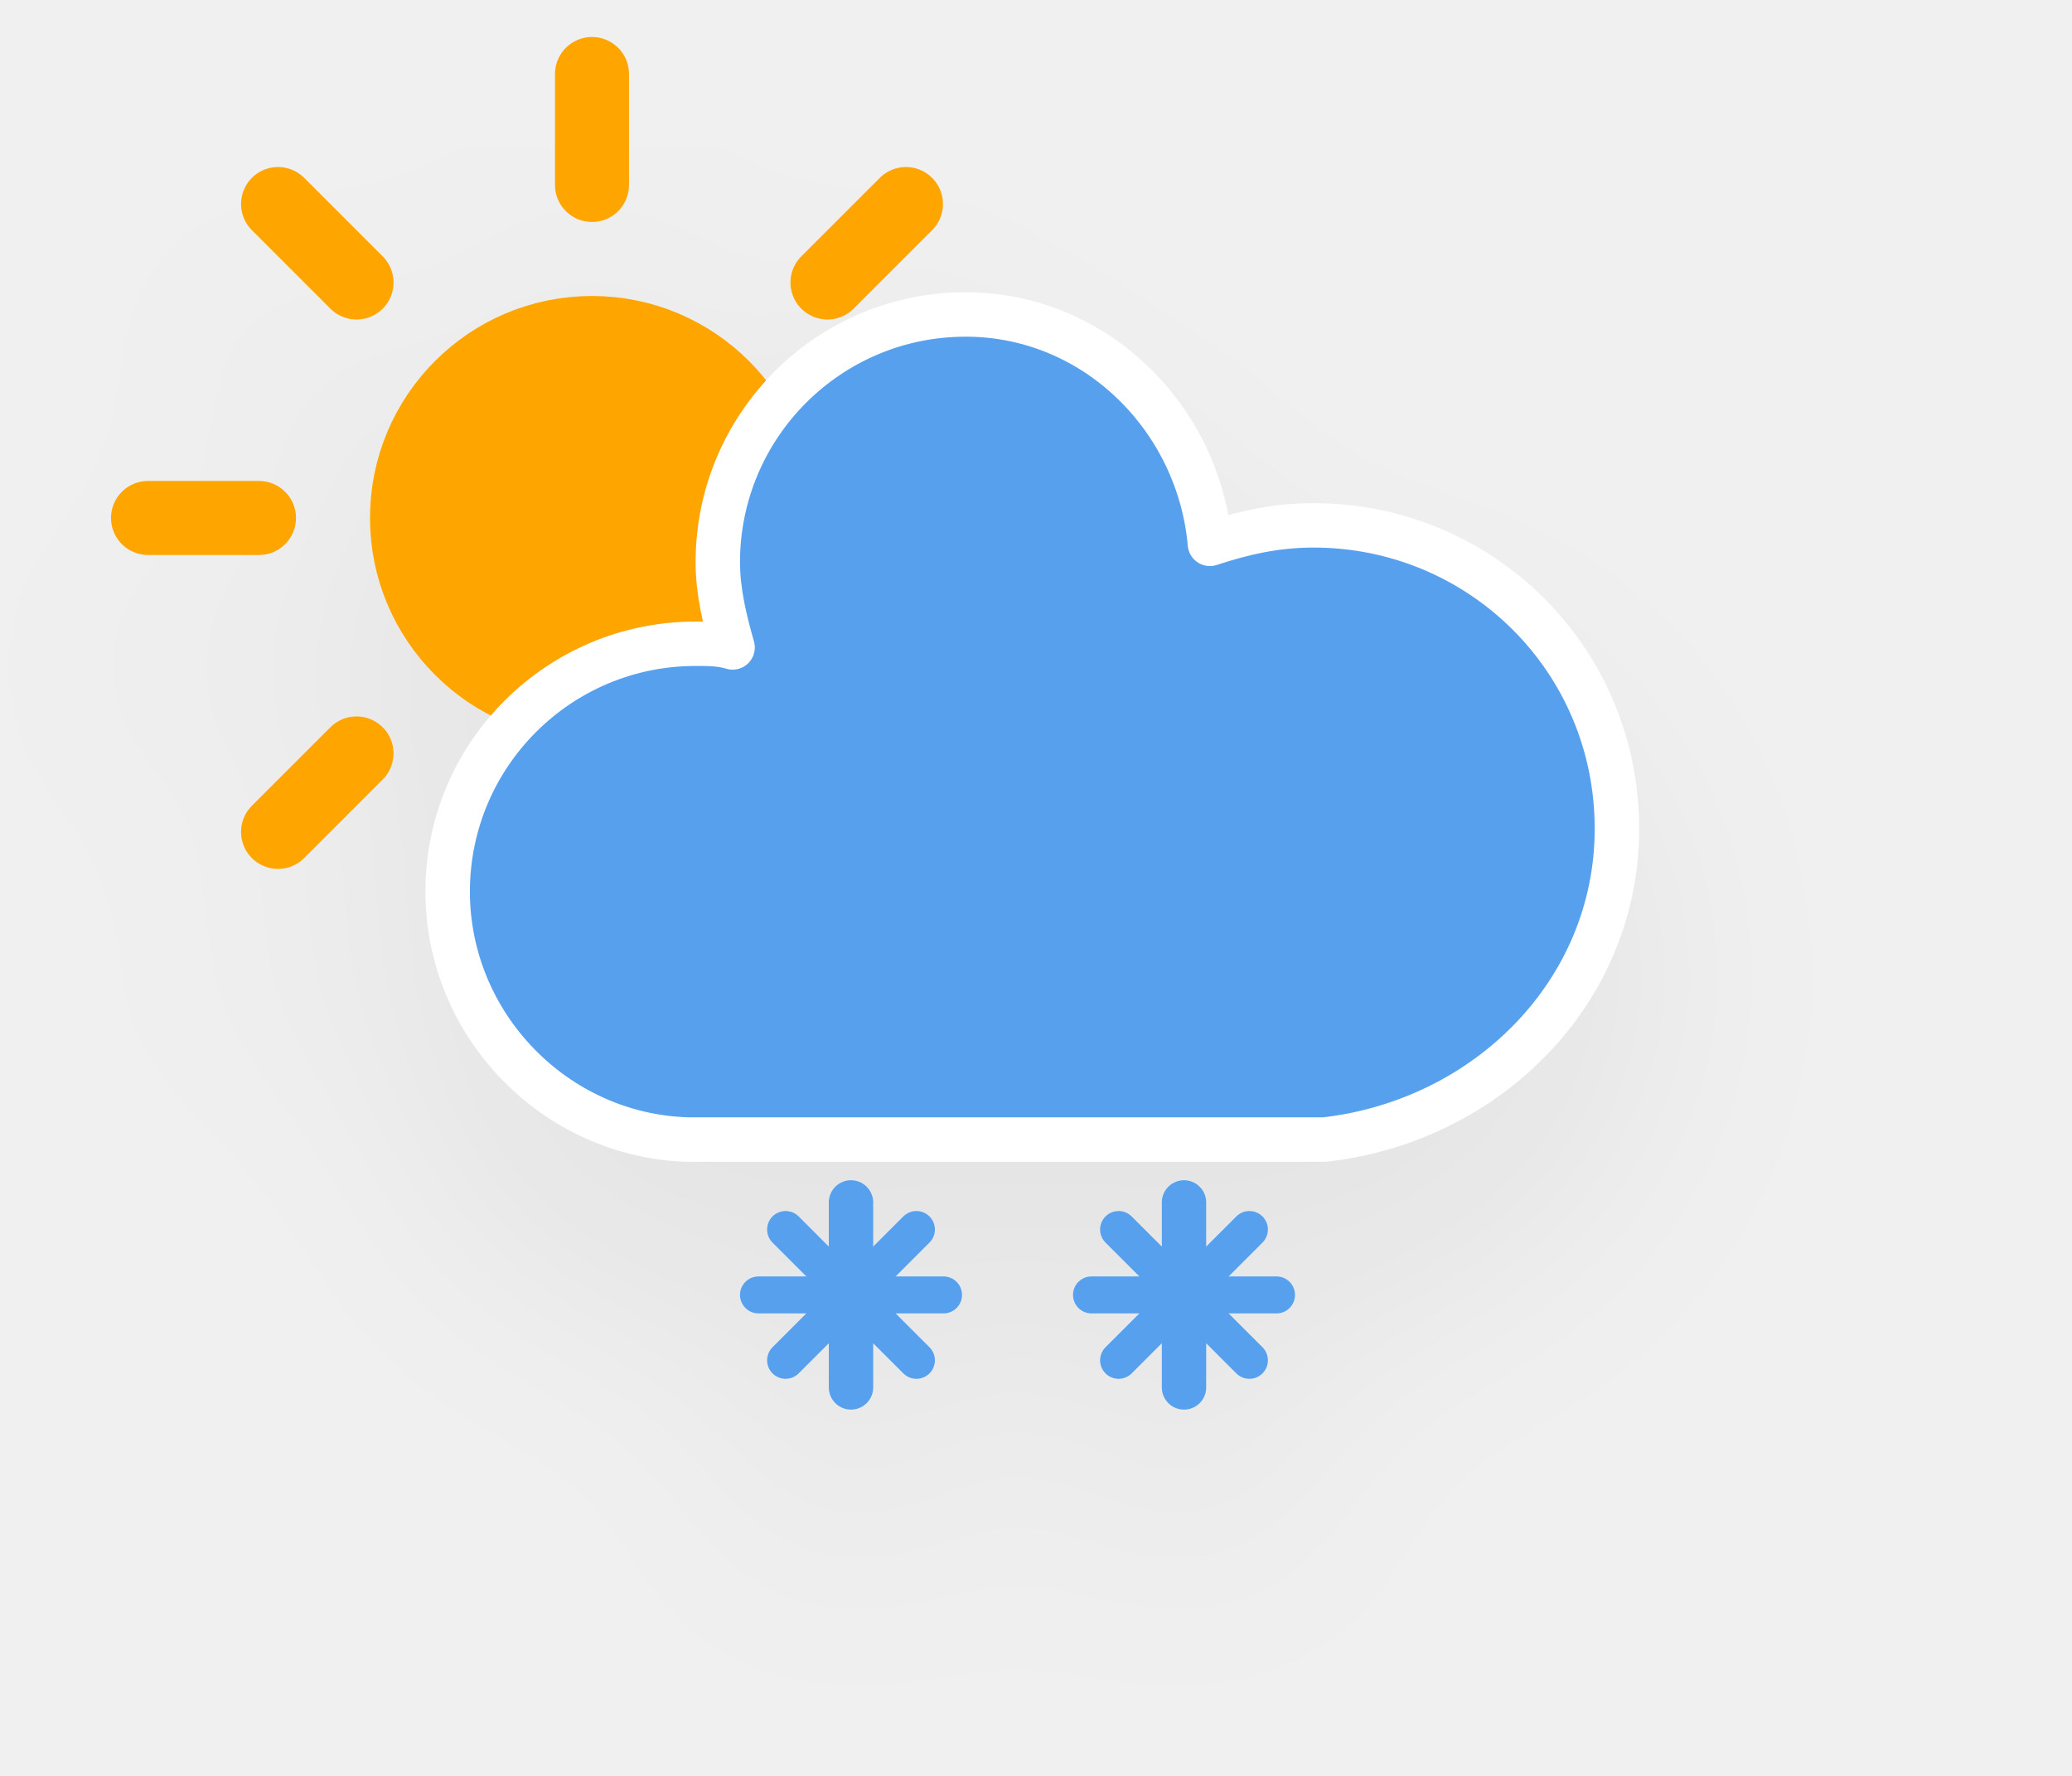
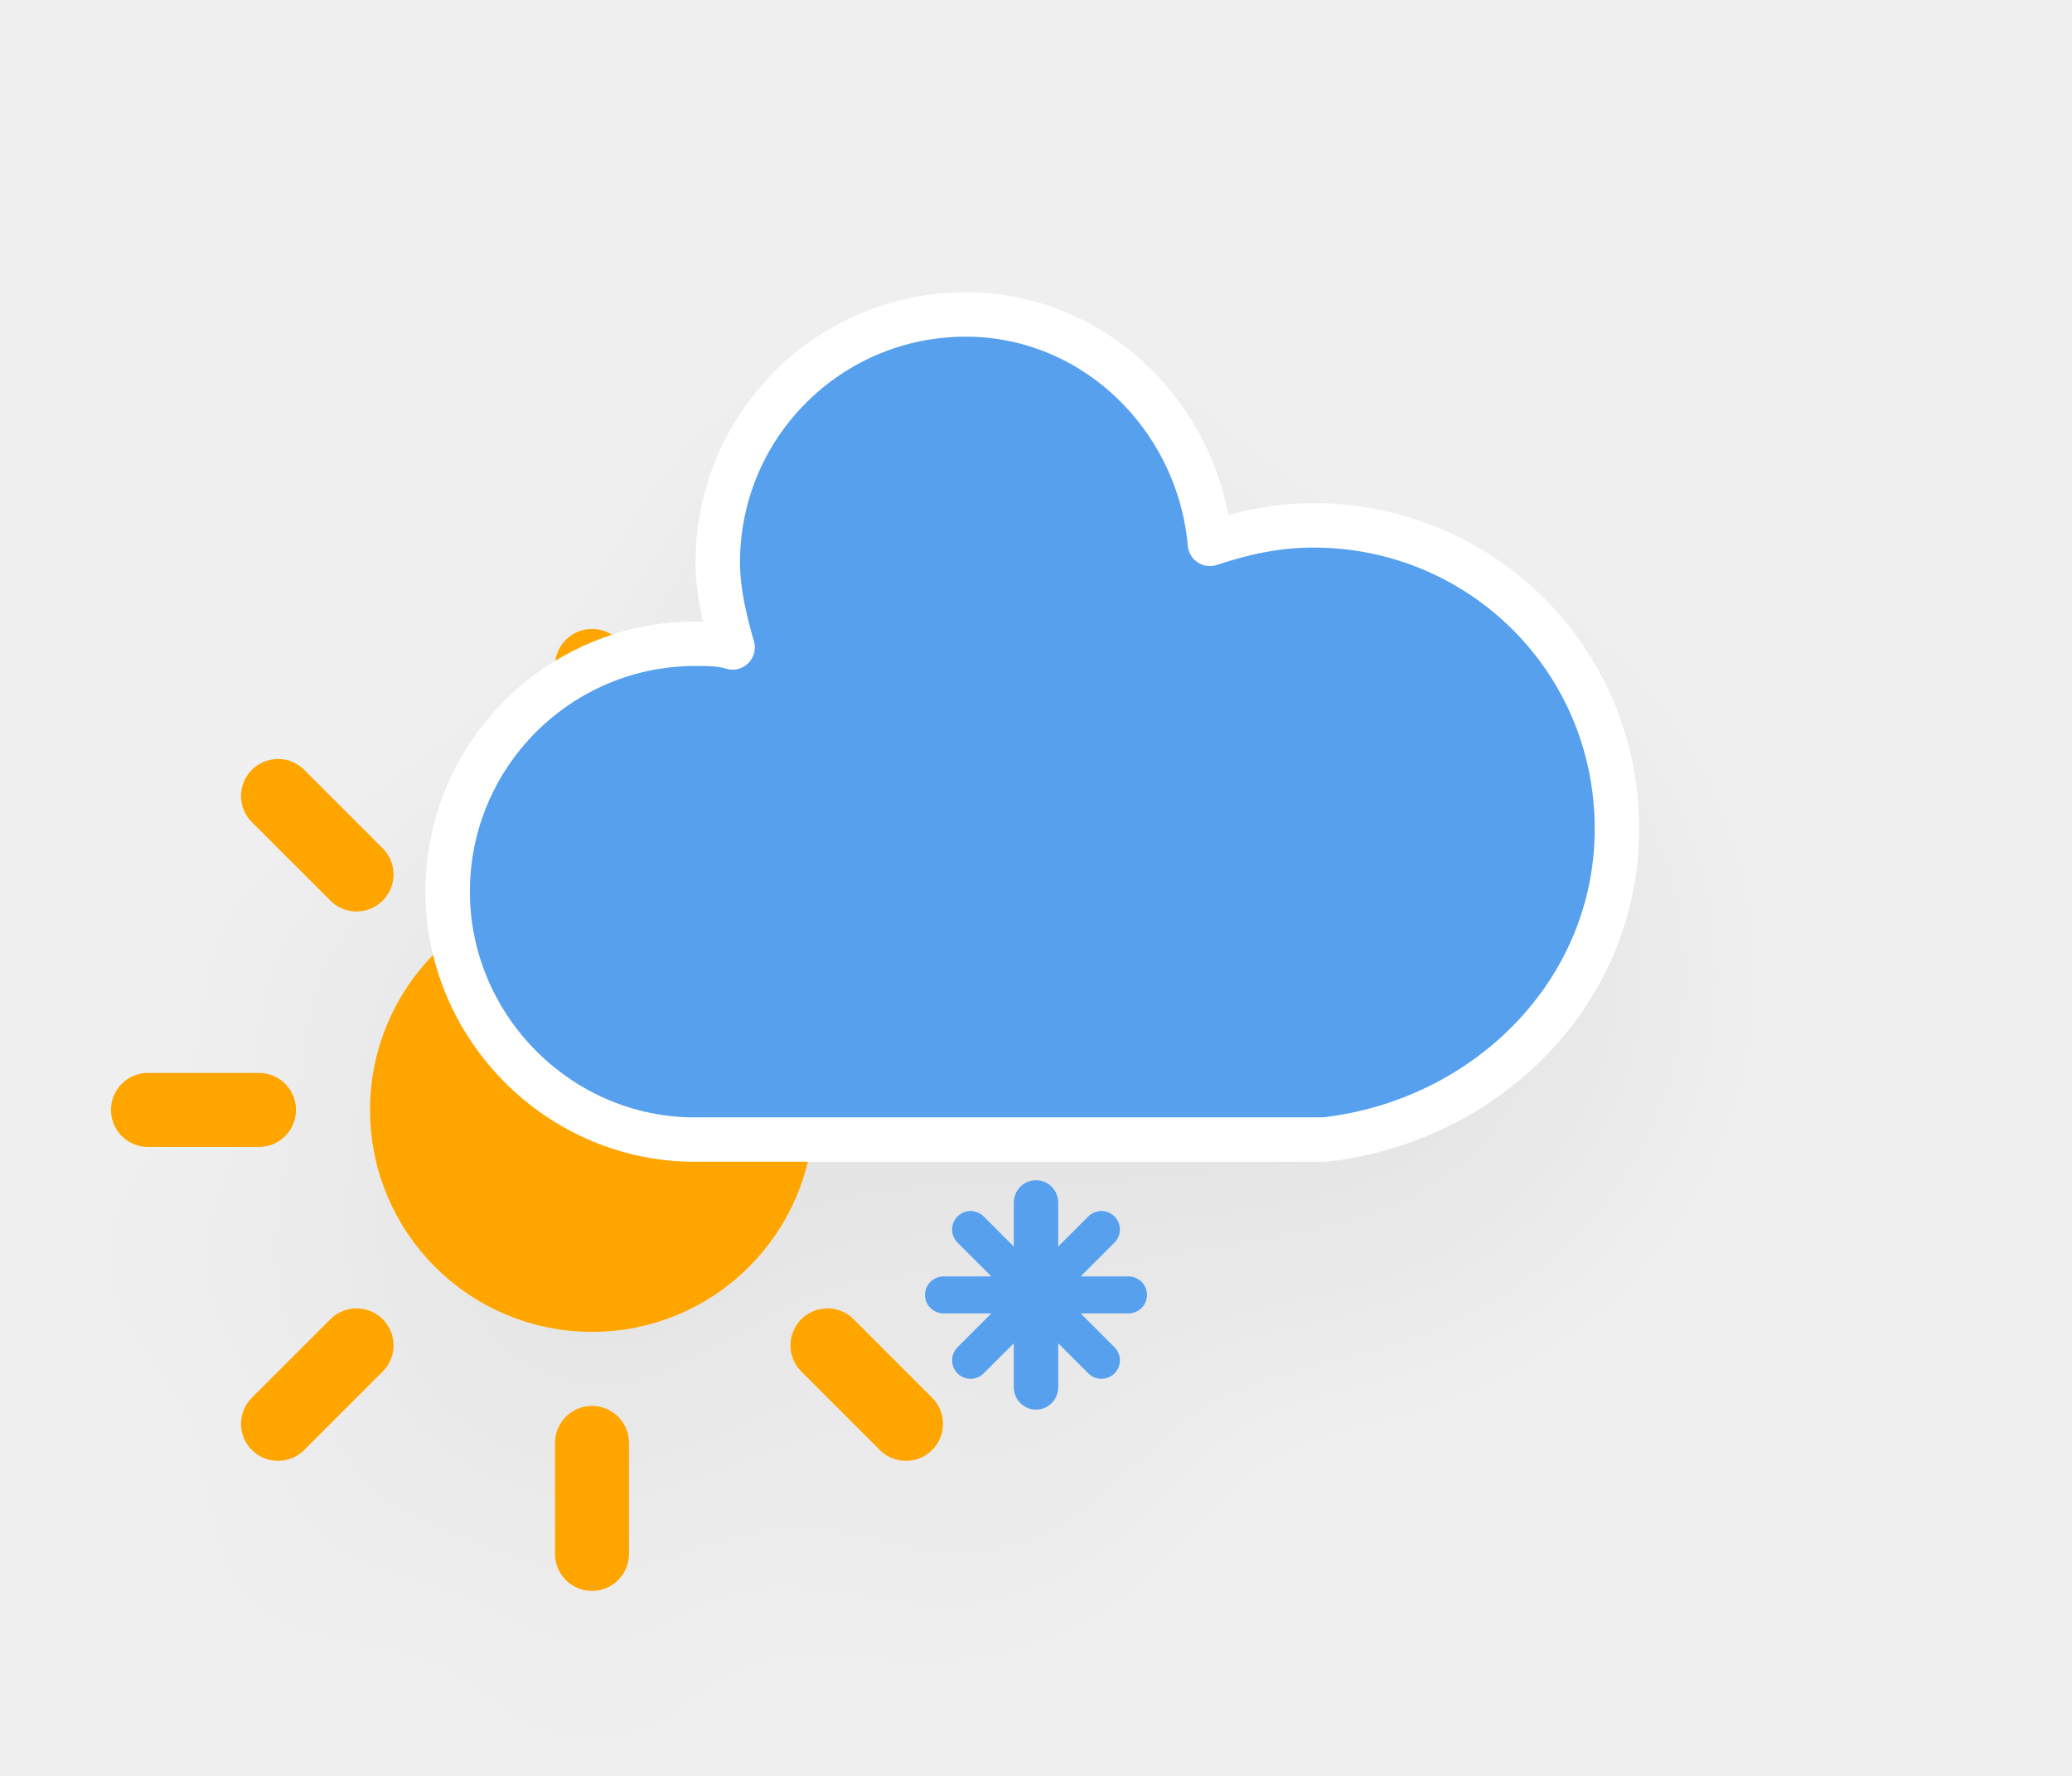
<svg xmlns="http://www.w3.org/2000/svg" width="56" height="48" version="1.1">
  <defs>
    <filter id="blur" x="-.207" y="-.231" width="1.403" height="1.563">
      <feGaussianBlur in="SourceAlpha" stdDeviation="3" />
      <feOffset dx="0" dy="4" result="offsetblur" />
      <feComponentTransfer>
        <feFuncA slope="0.05" type="linear" />
      </feComponentTransfer>
      <feMerge>
        <feMergeNode />
        <feMergeNode in="SourceGraphic" />
      </feMerge>
    </filter>
    <style type="text/css">
      
      /*
** CLOUDS
*/
      @keyframes am-weather-cloud-2 {
        0% {
          -webkit-transform: translate(0px, 0px);
          -moz-transform: translate(0px, 0px);
          -ms-transform: translate(0px, 0px);
          transform: translate(0px, 0px);
        }

        50% {
          -webkit-transform: translate(2px, 0px);
          -moz-transform: translate(2px, 0px);
          -ms-transform: translate(2px, 0px);
          transform: translate(2px, 0px);
        }

        100% {
          -webkit-transform: translate(0px, 0px);
          -moz-transform: translate(0px, 0px);
          -ms-transform: translate(0px, 0px);
          transform: translate(0px, 0px);
        }
      }

      .am-weather-cloud-2 {
        -webkit-animation-name: am-weather-cloud-2;
        -moz-animation-name: am-weather-cloud-2;
        animation-name: am-weather-cloud-2;
        -webkit-animation-duration: 3s;
        -moz-animation-duration: 3s;
        animation-duration: 3s;
        -webkit-animation-timing-function: linear;
        -moz-animation-timing-function: linear;
        animation-timing-function: linear;
        -webkit-animation-iteration-count: infinite;
        -moz-animation-iteration-count: infinite;
        animation-iteration-count: infinite;
      }

      /*
** SUN
*/
      @keyframes am-weather-sun {
        0% {
          -webkit-transform: rotate(0deg);
          -moz-transform: rotate(0deg);
          -ms-transform: rotate(0deg);
          transform: rotate(0deg);
        }

        100% {
          -webkit-transform: rotate(360deg);
          -moz-transform: rotate(360deg);
          -ms-transform: rotate(360deg);
          transform: rotate(360deg);
        }
      }

      .am-weather-sun {
        -webkit-animation-name: am-weather-sun;
        -moz-animation-name: am-weather-sun;
        -ms-animation-name: am-weather-sun;
        animation-name: am-weather-sun;
        -webkit-animation-duration: 9s;
        -moz-animation-duration: 9s;
        -ms-animation-duration: 9s;
        animation-duration: 9s;
        -webkit-animation-timing-function: linear;
        -moz-animation-timing-function: linear;
        -ms-animation-timing-function: linear;
        animation-timing-function: linear;
        -webkit-animation-iteration-count: infinite;
        -moz-animation-iteration-count: infinite;
        -ms-animation-iteration-count: infinite;
        animation-iteration-count: infinite;
      }

      @keyframes am-weather-sun-shiny {
        0% {
          stroke-dasharray: 3px 10px;
          stroke-dashoffset: 0px;
        }

        50% {
          stroke-dasharray: 0.1px 10px;
          stroke-dashoffset: -1px;
        }

        100% {
          stroke-dasharray: 3px 10px;
          stroke-dashoffset: 0px;
        }
      }

      .am-weather-sun-shiny line {
        -webkit-animation-name: am-weather-sun-shiny;
        -moz-animation-name: am-weather-sun-shiny;
        -ms-animation-name: am-weather-sun-shiny;
        animation-name: am-weather-sun-shiny;
        -webkit-animation-duration: 2s;
        -moz-animation-duration: 2s;
        -ms-animation-duration: 2s;
        animation-duration: 2s;
        -webkit-animation-timing-function: linear;
        -moz-animation-timing-function: linear;
        -ms-animation-timing-function: linear;
        animation-timing-function: linear;
        -webkit-animation-iteration-count: infinite;
        -moz-animation-iteration-count: infinite;
        -ms-animation-iteration-count: infinite;
        animation-iteration-count: infinite;
      }

      /*
** SNOW
*/
      @keyframes am-weather-snow {
        0% {
          -webkit-transform: translateX(0) translateY(0);
          -moz-transform: translateX(0) translateY(0);
          -ms-transform: translateX(0) translateY(0);
          transform: translateX(0) translateY(0);
        }

        33.33% {
          -webkit-transform: translateX(-1.2px) translateY(2px);
          -moz-transform: translateX(-1.2px) translateY(2px);
          -ms-transform: translateX(-1.2px) translateY(2px);
          transform: translateX(-1.2px) translateY(2px);
        }

        66.66% {
          -webkit-transform: translateX(1.4px) translateY(4px);
          -moz-transform: translateX(1.4px) translateY(4px);
          -ms-transform: translateX(1.4px) translateY(4px);
          transform: translateX(1.4px) translateY(4px);
          opacity: 1;
        }

        100% {
          -webkit-transform: translateX(-1.6px) translateY(6px);
          -moz-transform: translateX(-1.6px) translateY(6px);
          -ms-transform: translateX(-1.6px) translateY(6px);
          transform: translateX(-1.6px) translateY(6px);
          opacity: 0;
        }
      }

      .am-weather-snow-1 {
        -webkit-animation-name: am-weather-snow;
        -moz-animation-name: am-weather-snow;
        -ms-animation-name: am-weather-snow;
        animation-name: am-weather-snow;
        -webkit-animation-duration: 2s;
        -moz-animation-duration: 2s;
        -ms-animation-duration: 2s;
        animation-duration: 2s;
        -webkit-animation-timing-function: linear;
        -moz-animation-timing-function: linear;
        -ms-animation-timing-function: linear;
        animation-timing-function: linear;
        -webkit-animation-iteration-count: infinite;
        -moz-animation-iteration-count: infinite;
        -ms-animation-iteration-count: infinite;
        animation-iteration-count: infinite;
      }
- 
-       .am-weather-snow-2 {
-         -webkit-animation-name: am-weather-snow;
-         -moz-animation-name: am-weather-snow;
-         -ms-animation-name: am-weather-snow;
-         animation-name: am-weather-snow;
-         -webkit-animation-delay: 1.2s;
-         -moz-animation-delay: 1.2s;
-         -ms-animation-delay: 1.2s;
-         animation-delay: 1.2s;
-         -webkit-animation-duration: 2s;
-         -moz-animation-duration: 2s;
-         -ms-animation-duration: 2s;
-         animation-duration: 2s;
-         -webkit-animation-timing-function: linear;
-         -moz-animation-timing-function: linear;
-         -ms-animation-timing-function: linear;
-         animation-timing-function: linear;
-         -webkit-animation-iteration-count: infinite;
-         -moz-animation-iteration-count: infinite;
-         -ms-animation-iteration-count: infinite;
-         animation-iteration-count: infinite;
-       }
      
    </style>
  </defs>
  <g transform="translate(16,-2)" filter="url(#blur)">
    <g transform="translate(0,16)">
-       <g class="am-weather-sun" style="-moz-animation-duration:9s;-moz-animation-iteration-count:infinite;-moz-animation-name:am-weather-sun;-moz-animation-timing-function:linear;-ms-animation-duration:9s;-ms-animation-iteration-count:infinite;-ms-animation-name:am-weather-sun;-ms-animation-timing-function:linear;-webkit-animation-duration:9s;-webkit-animation-iteration-count:infinite;-webkit-animation-name:am-weather-sun;-webkit-animation-timing-function:linear">
+       <g class="am-weather-sun" transform="translate(0,16)" style="-moz-animation-duration:9s;-moz-animation-iteration-count:infinite;-moz-animation-name:am-weather-sun;-moz-animation-timing-function:linear;-ms-animation-duration:9s;-ms-animation-iteration-count:infinite;-ms-animation-name:am-weather-sun;-ms-animation-timing-function:linear;-webkit-animation-duration:9s;-webkit-animation-iteration-count:infinite;-webkit-animation-name:am-weather-sun;-webkit-animation-timing-function:linear">
        <line transform="translate(0,9)" y2="3" fill="none" stroke="#ffa500" stroke-linecap="round" stroke-width="2" />
        <g transform="rotate(45)">
          <line transform="translate(0,9)" y2="3" fill="none" stroke="#ffa500" stroke-linecap="round" stroke-width="2" />
        </g>
        <g transform="rotate(90)">
          <line transform="translate(0,9)" y2="3" fill="none" stroke="#ffa500" stroke-linecap="round" stroke-width="2" />
        </g>
        <g transform="rotate(135)">
          <line transform="translate(0,9)" y2="3" fill="none" stroke="#ffa500" stroke-linecap="round" stroke-width="2" />
        </g>
        <g transform="scale(-1)">
          <line transform="translate(0,9)" y2="3" fill="none" stroke="#ffa500" stroke-linecap="round" stroke-width="2" />
        </g>
        <g transform="rotate(225)">
          <line transform="translate(0,9)" y2="3" fill="none" stroke="#ffa500" stroke-linecap="round" stroke-width="2" />
        </g>
        <g transform="rotate(-90)">
          <line transform="translate(0,9)" y2="3" fill="none" stroke="#ffa500" stroke-linecap="round" stroke-width="2" />
        </g>
        <g transform="rotate(-45)">
          <line transform="translate(0,9)" y2="3" fill="none" stroke="#ffa500" stroke-linecap="round" stroke-width="2" />
        </g>
+         <circle r="5" fill="#ffa500" stroke="#ffa500" stroke-width="2" />
      </g>
-       <circle r="5" fill="#ffa500" stroke="#ffa500" stroke-width="2" />
    </g>
    <g class="am-weather-cloud-3" style="-moz-animation-duration:3s;-moz-animation-iteration-count:infinite;-moz-animation-name:am-weather-cloud-2;-moz-animation-timing-function:linear;-webkit-animation-duration:3s;-webkit-animation-iteration-count:infinite;-webkit-animation-name:am-weather-cloud-2;-webkit-animation-timing-function:linear">
      <path transform="translate(-20,-11)" d="m47.7 35.4c0-4.6-3.7-8.2-8.2-8.2-1 0-1.9 0.2-2.8 0.5-0.3-3.4-3.1-6.2-6.6-6.2-3.7 0-6.7 3-6.7 6.7 0 0.8 0.2 1.6 0.4 2.3-0.3-0.1-0.7-0.1-1-0.1-3.7 0-6.7 3-6.7 6.7 0 3.6 2.9 6.6 6.5 6.7h17.2c4.4-0.5 7.9-4 7.9-8.4z" fill="#57a0ee" stroke="#fff" stroke-linejoin="round" stroke-width="1.2" />
    </g>
    <g class="am-weather-snow-1" style="-moz-animation-duration:2s;-moz-animation-iteration-count:infinite;-moz-animation-name:am-weather-snow;-moz-animation-timing-function:linear;-ms-animation-duration:2s;-ms-animation-iteration-count:infinite;-ms-animation-name:am-weather-snow;-ms-animation-timing-function:linear;-webkit-animation-duration:2s;-webkit-animation-iteration-count:infinite;-webkit-animation-name:am-weather-snow;-webkit-animation-timing-function:linear">
-       <g transform="translate(7,28)" fill="none" stroke="#57a0ee" stroke-linecap="round">
-         <line transform="translate(0,9)" y1="-2.5" y2="2.5" stroke-width="1.2" />
-         <line transform="rotate(45,-10.864,4.5)" y1="-2.5" y2="2.5" />
-         <line transform="rotate(90,-4.5,4.5)" y1="-2.5" y2="2.5" />
-         <line transform="rotate(135,-1.864,4.5)" y1="-2.5" y2="2.5" />
-       </g>
-     </g>
-     <g class="am-weather-snow-2" style="-moz-animation-delay:1.2s;-moz-animation-duration:2s;-moz-animation-iteration-count:infinite;-moz-animation-name:am-weather-snow;-moz-animation-timing-function:linear;-ms-animation-delay:1.2s;-ms-animation-duration:2s;-ms-animation-iteration-count:infinite;-ms-animation-name:am-weather-snow;-ms-animation-timing-function:linear;-webkit-animation-delay:1.2s;-webkit-animation-duration:2s;-webkit-animation-iteration-count:infinite;-webkit-animation-name:am-weather-snow;-webkit-animation-timing-function:linear">
-       <g transform="translate(16,28)" fill="none" stroke="#57a0ee" stroke-linecap="round">
+       <g transform="translate(12,28)" fill="none" stroke="#57a0ee" stroke-linecap="round">
        <line transform="translate(0,9)" y1="-2.5" y2="2.5" stroke-width="1.2" />
        <line transform="rotate(45,-10.864,4.5)" y1="-2.5" y2="2.5" />
        <line transform="rotate(90,-4.5,4.5)" y1="-2.5" y2="2.5" />
        <line transform="rotate(135,-1.864,4.5)" y1="-2.5" y2="2.5" />
      </g>
    </g>
  </g>
</svg>
